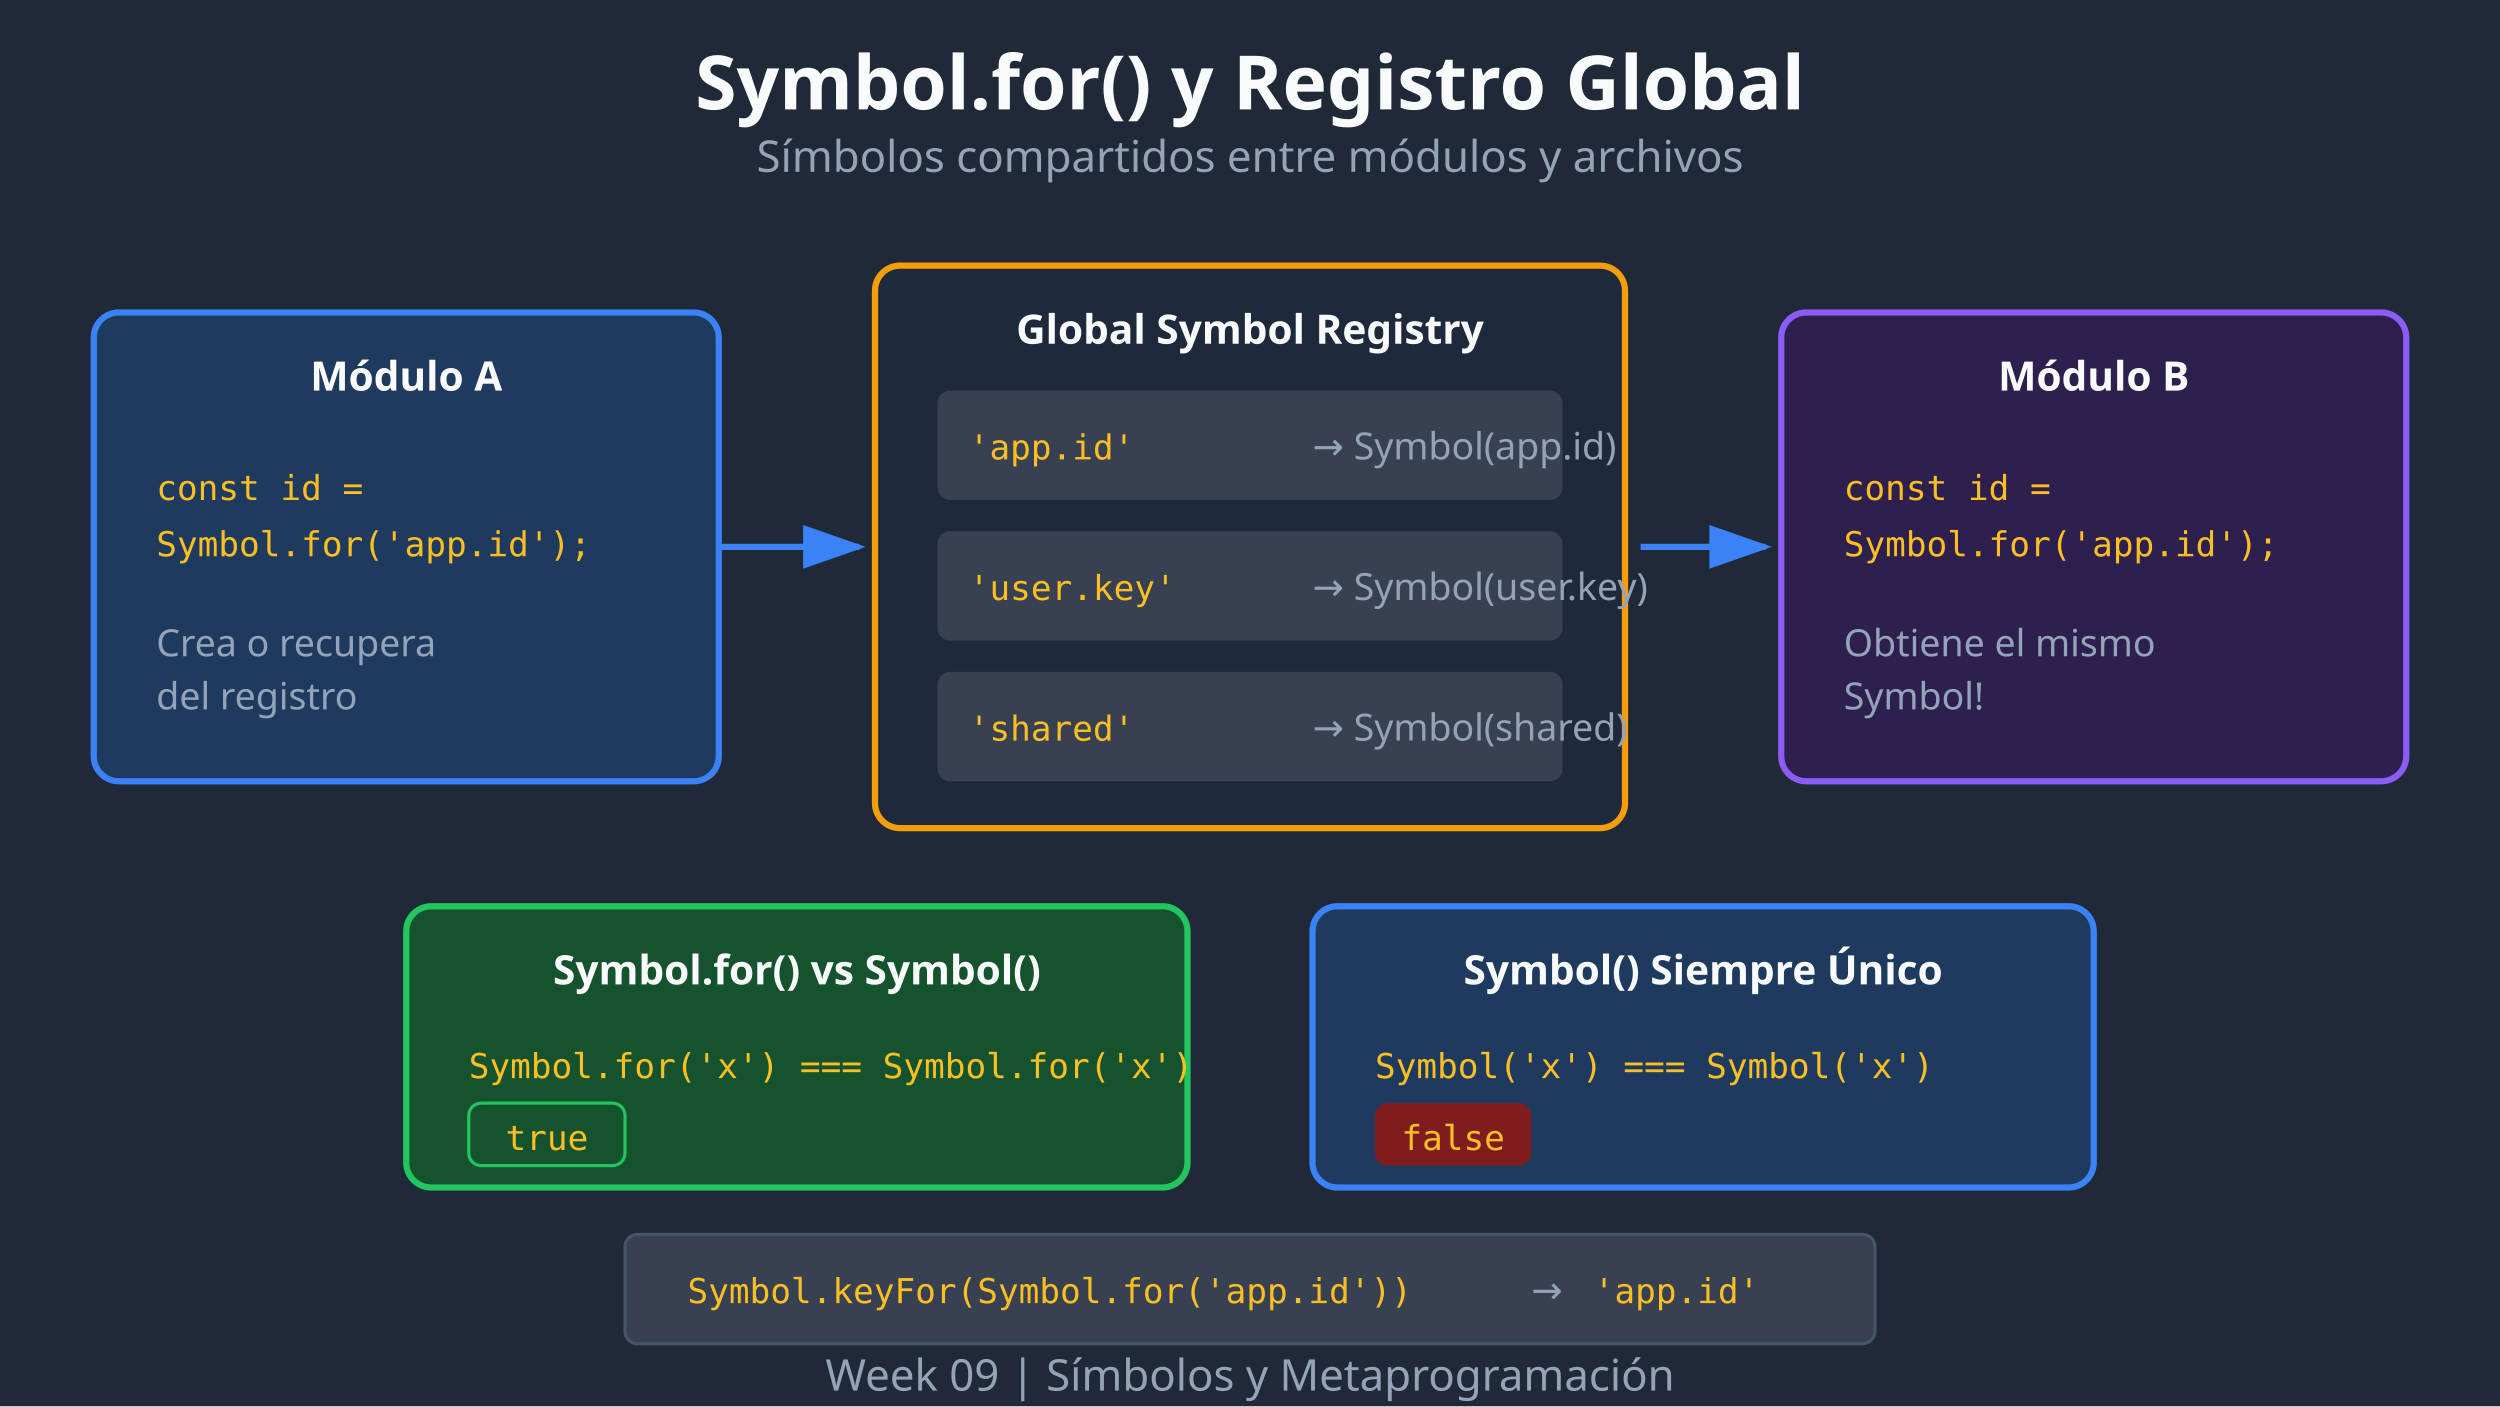
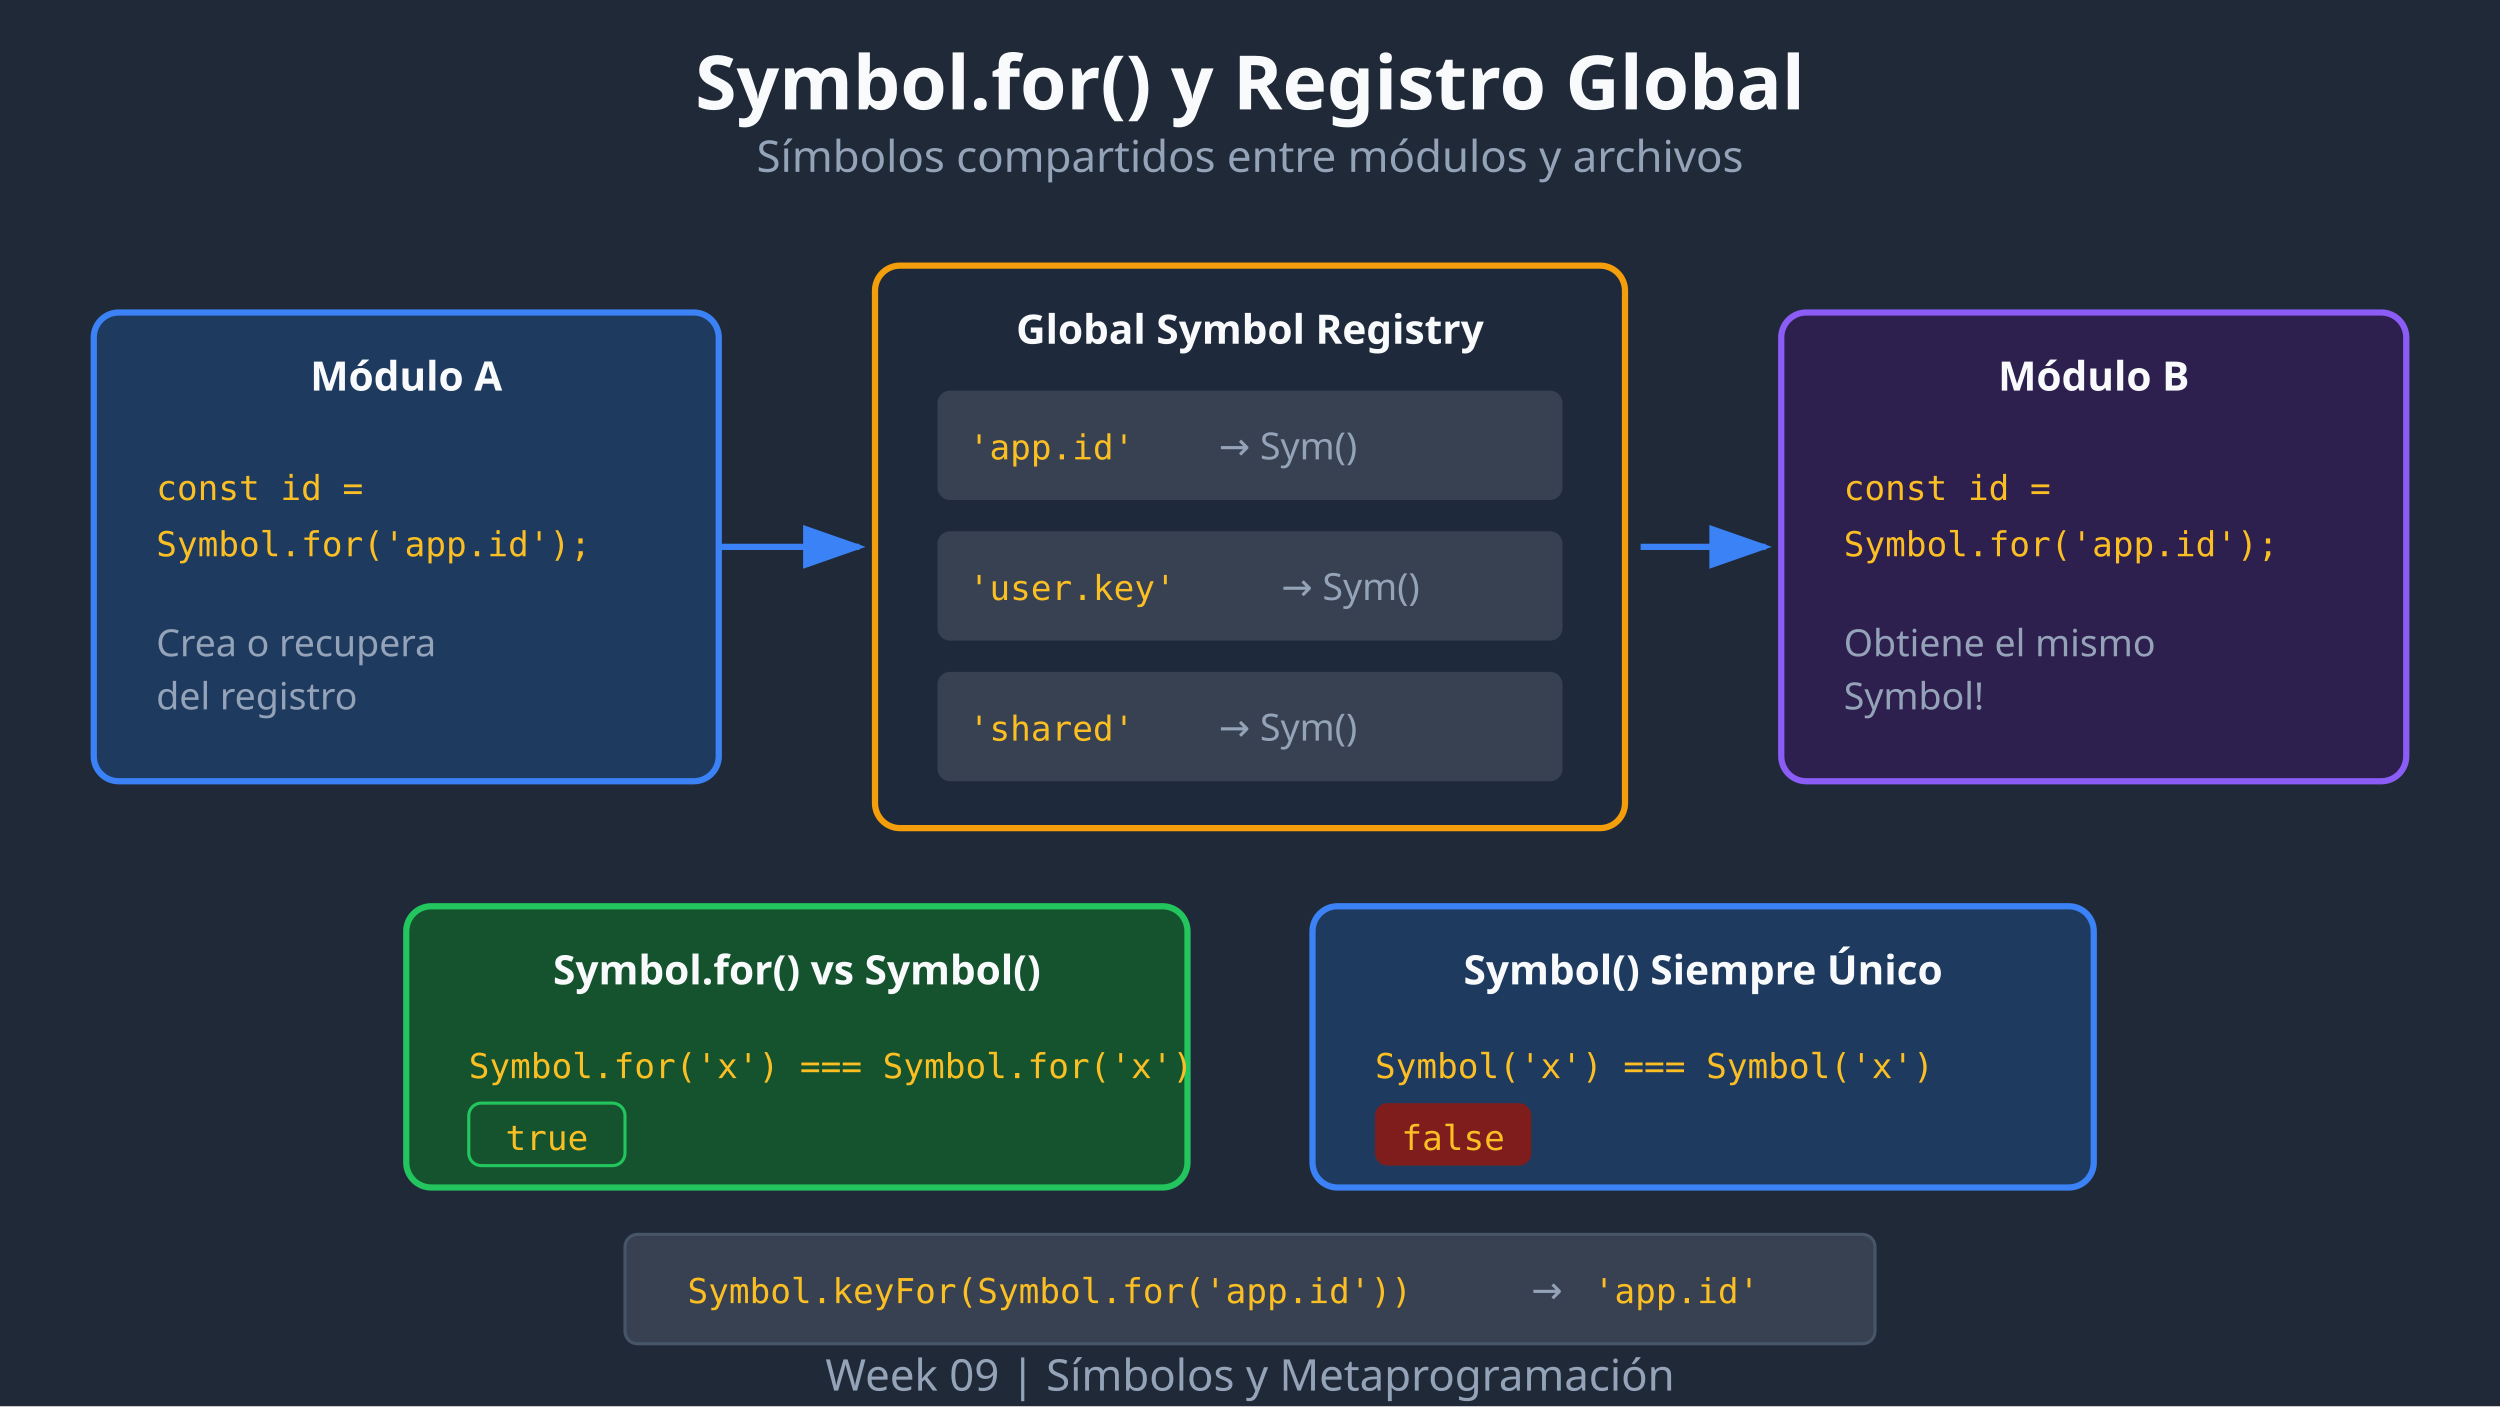
<svg xmlns="http://www.w3.org/2000/svg" viewBox="0 0 800 450">
  <defs>
    <style>
      .bg { fill: #1f2937; }
      .title { fill: #f8fafc; font-family: system-ui, sans-serif; font-size: 24px; font-weight: bold; }
      .subtitle { fill: #94a3b8; font-family: system-ui, sans-serif; font-size: 14px; }
      .label { fill: #f8fafc; font-family: system-ui, sans-serif; font-size: 13px; font-weight: 600; }
      .text { fill: #94a3b8; font-family: system-ui, sans-serif; font-size: 12px; }
      .code { fill: #fbbf24; font-family: Consolas, Monaco, monospace; font-size: 11px; }
      .box-blue { fill: #1e3a5f; stroke: #3b82f6; stroke-width: 2; rx: 8; }
      .box-purple { fill: #2d1f4e; stroke: #8b5cf6; stroke-width: 2; rx: 8; }
      .box-green { fill: #14532d; stroke: #22c55e; stroke-width: 2; rx: 8; }
      .registry { fill: #1e293b; stroke: #f59e0b; stroke-width: 2; rx: 8; }
      .accent-blue { fill: #3b82f6; }
      .accent-purple { fill: #8b5cf6; }
      .accent-green { fill: #22c55e; }
      .accent-amber { fill: #f59e0b; }
      .line { stroke: #475569; stroke-width: 2; stroke-dasharray: 5,5; }
      .arrow { stroke: #3b82f6; stroke-width: 2; fill: none; marker-end: url(#arrowhead); }
    </style>
    <marker id="arrowhead" markerWidth="10" markerHeight="7" refX="9" refY="3.5" orient="auto">
      <polygon points="0 0, 10 3.5, 0 7" fill="#3b82f6" />
    </marker>
  </defs>
  <rect class="bg" width="800" height="450" />
  <text class="title" x="400" y="35" text-anchor="middle">Symbol.for() y Registro Global</text>
  <text class="subtitle" x="400" y="55" text-anchor="middle">Símbolos compartidos entre módulos y archivos</text>
  <rect class="registry" x="280" y="85" width="240" height="180" />
  <text class="label" x="400" y="110" text-anchor="middle" fill="#f59e0b">Global Symbol Registry</text>
  <rect x="300" y="125" width="200" height="35" rx="4" fill="#374151" />
  <text class="code" x="310" y="147">'app.id'</text>
-   <text class="text" x="420" y="147">→ Symbol(app.id)</text>
+   <text class="text" x="390" y="147">→ Sym()</text>
  <rect x="300" y="170" width="200" height="35" rx="4" fill="#374151" />
  <text class="code" x="310" y="192">'user.key'</text>
-   <text class="text" x="420" y="192">→ Symbol(user.key)</text>
+   <text class="text" x="410" y="192">→ Sym()</text>
  <rect x="300" y="215" width="200" height="35" rx="4" fill="#374151" />
  <text class="code" x="310" y="237">'shared'</text>
-   <text class="text" x="420" y="237">→ Symbol(shared)</text>
+   <text class="text" x="390" y="237">→ Sym()</text>
  <rect class="box-blue" x="30" y="100" width="200" height="150" />
  <text class="label" x="130" y="125" text-anchor="middle">Módulo A</text>
  <text class="code" x="50" y="160">const id = </text>
  <text class="code" x="50" y="178">  Symbol.for('app.id');</text>
  <text class="text" x="50" y="210">Crea o recupera</text>
  <text class="text" x="50" y="227">del registro</text>
  <path class="arrow" d="M 230 175 L 275 175" />
  <rect class="box-purple" x="570" y="100" width="200" height="150" />
  <text class="label" x="670" y="125" text-anchor="middle">Módulo B</text>
  <text class="code" x="590" y="160">const id = </text>
  <text class="code" x="590" y="178">  Symbol.for('app.id');</text>
  <text class="text" x="590" y="210">Obtiene el mismo</text>
  <text class="text" x="590" y="227">Symbol!</text>
  <path class="arrow" d="M 525 175 L 565 175" />
  <rect class="box-green" x="130" y="290" width="250" height="90" />
  <text class="label" x="255" y="315" text-anchor="middle">Symbol.for() vs Symbol()</text>
  <text class="code" x="150" y="345">Symbol.for('x') === Symbol.for('x')</text>
  <rect x="150" y="353" width="50" height="20" rx="4" fill="#14532d" stroke="#22c55e" />
  <text class="code" x="175" y="368" text-anchor="middle" fill="#86efac">true</text>
  <rect class="box-blue" x="420" y="290" width="250" height="90" />
  <text class="label" x="545" y="315" text-anchor="middle">Symbol() Siempre Único</text>
  <text class="code" x="440" y="345">Symbol('x') === Symbol('x')</text>
  <rect x="440" y="353" width="50" height="20" rx="4" fill="#7f1d1d" />
  <text class="code" x="465" y="368" text-anchor="middle" fill="#fca5a5">false</text>
  <rect x="200" y="395" width="400" height="35" rx="4" fill="#374151" stroke="#475569" />
  <text class="code" x="220" y="417">Symbol.keyFor(Symbol.for('app.id'))</text>
  <text class="text" x="490" y="417">→</text>
  <text class="code" x="510" y="417" fill="#86efac">'app.id'</text>
  <text class="subtitle" x="400" y="445" text-anchor="middle">Week 09 | Símbolos y Metaprogramación</text>
</svg>
